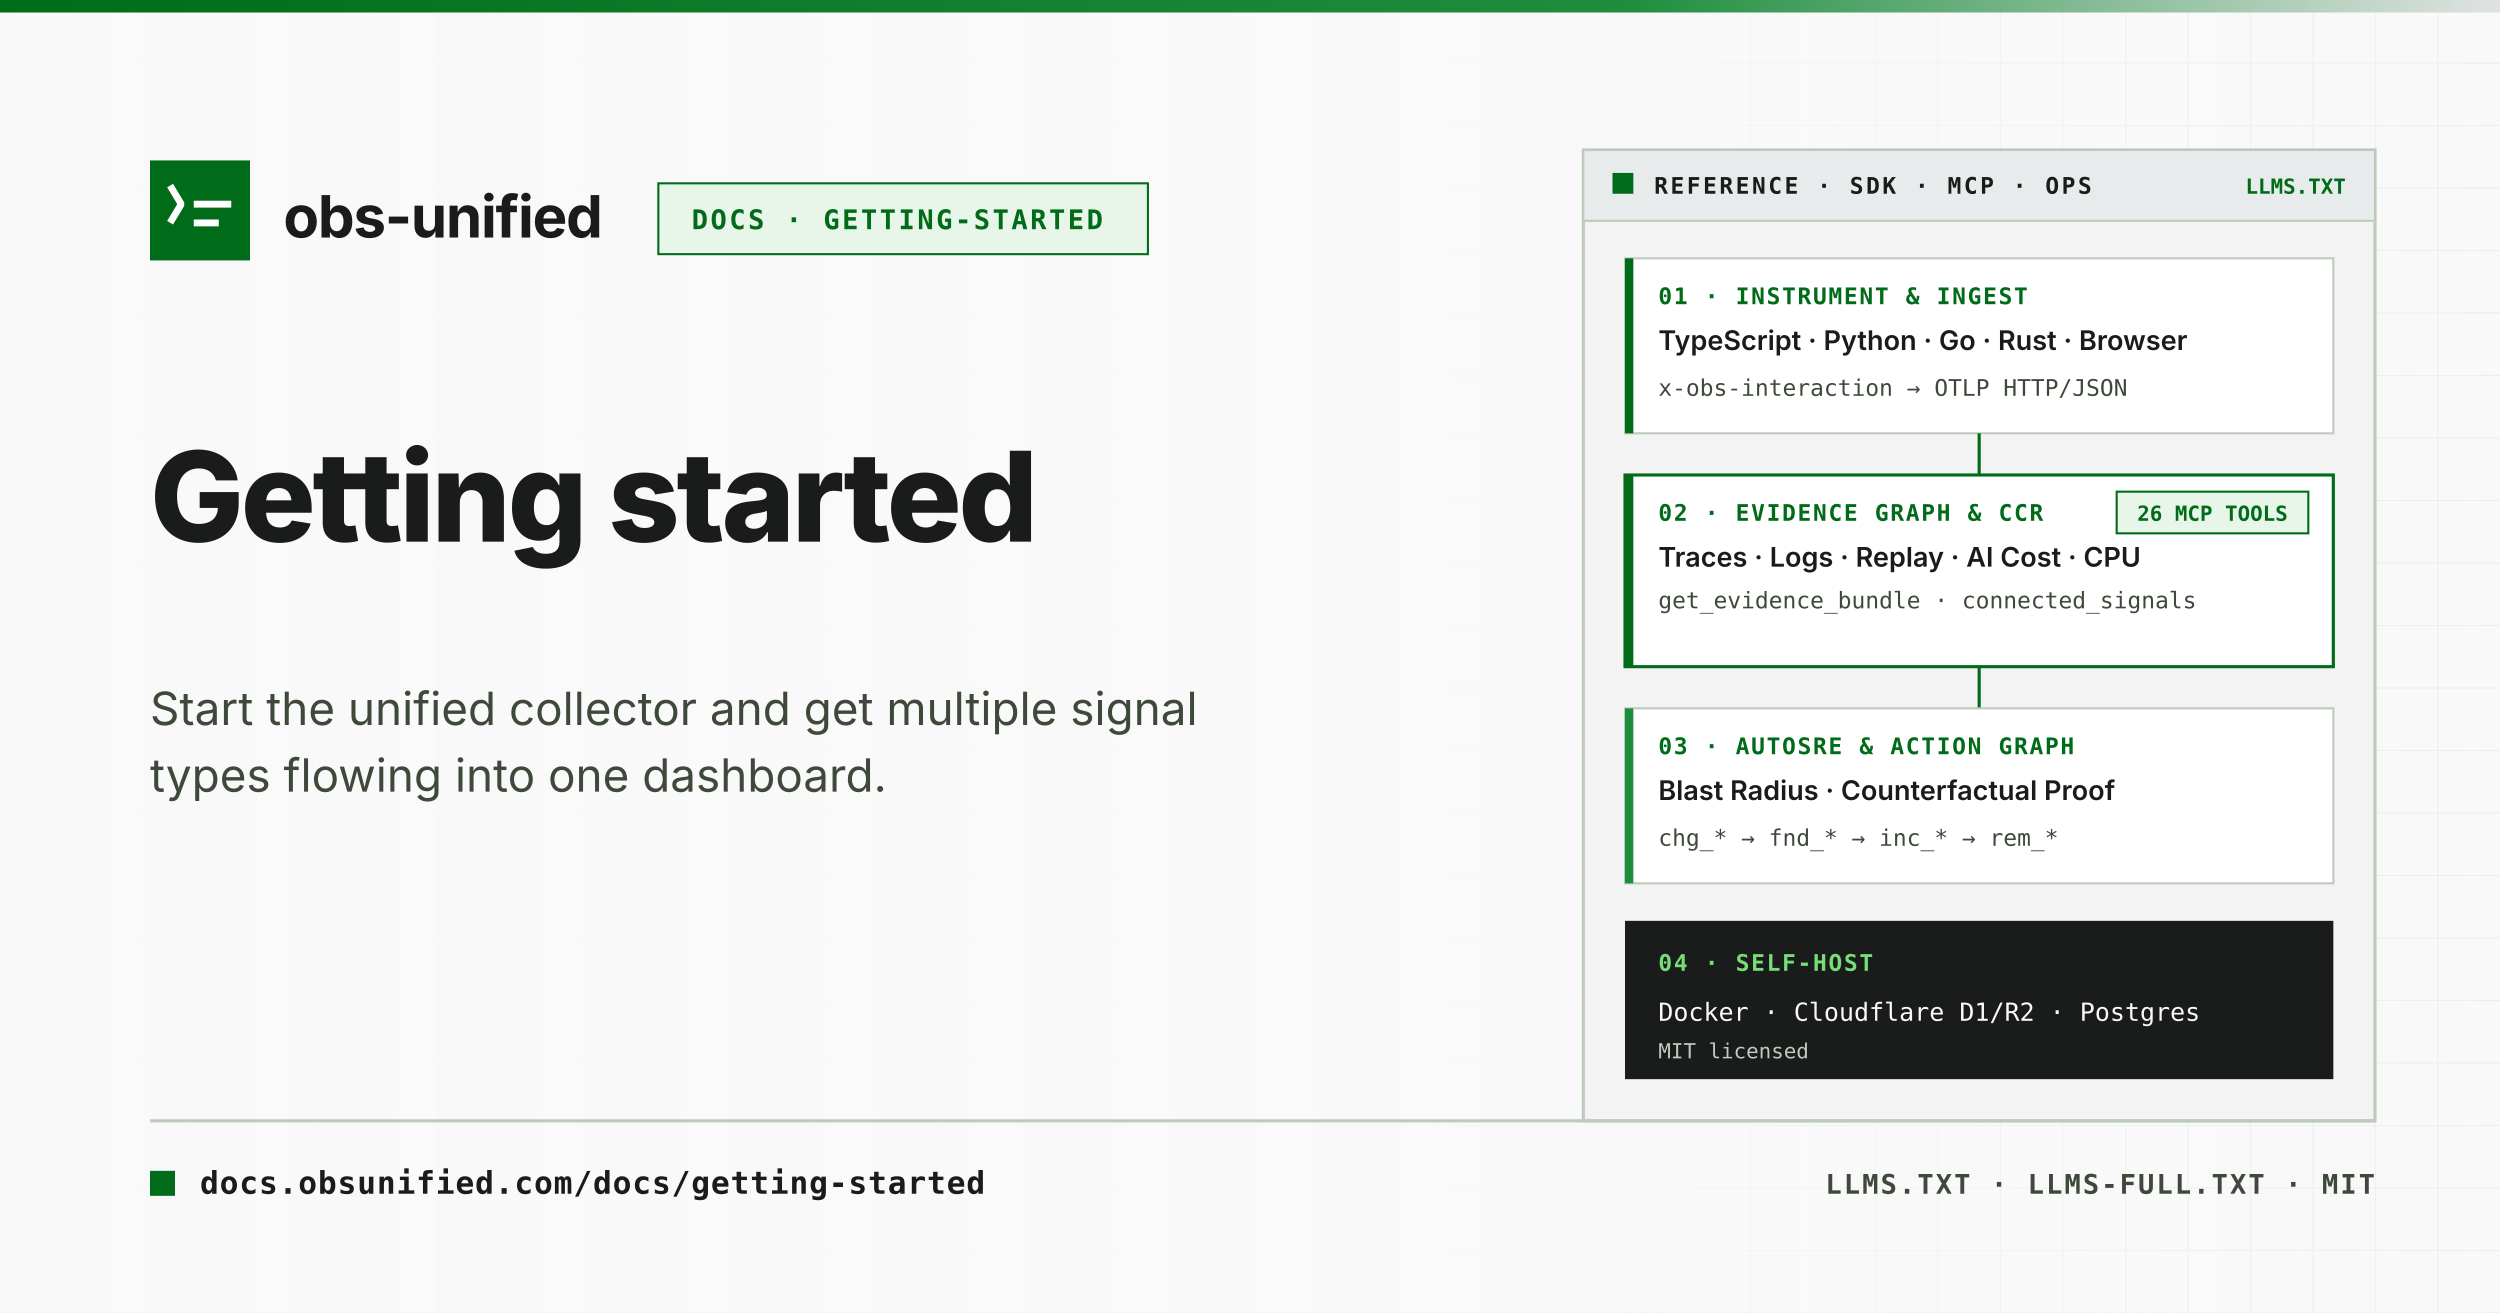
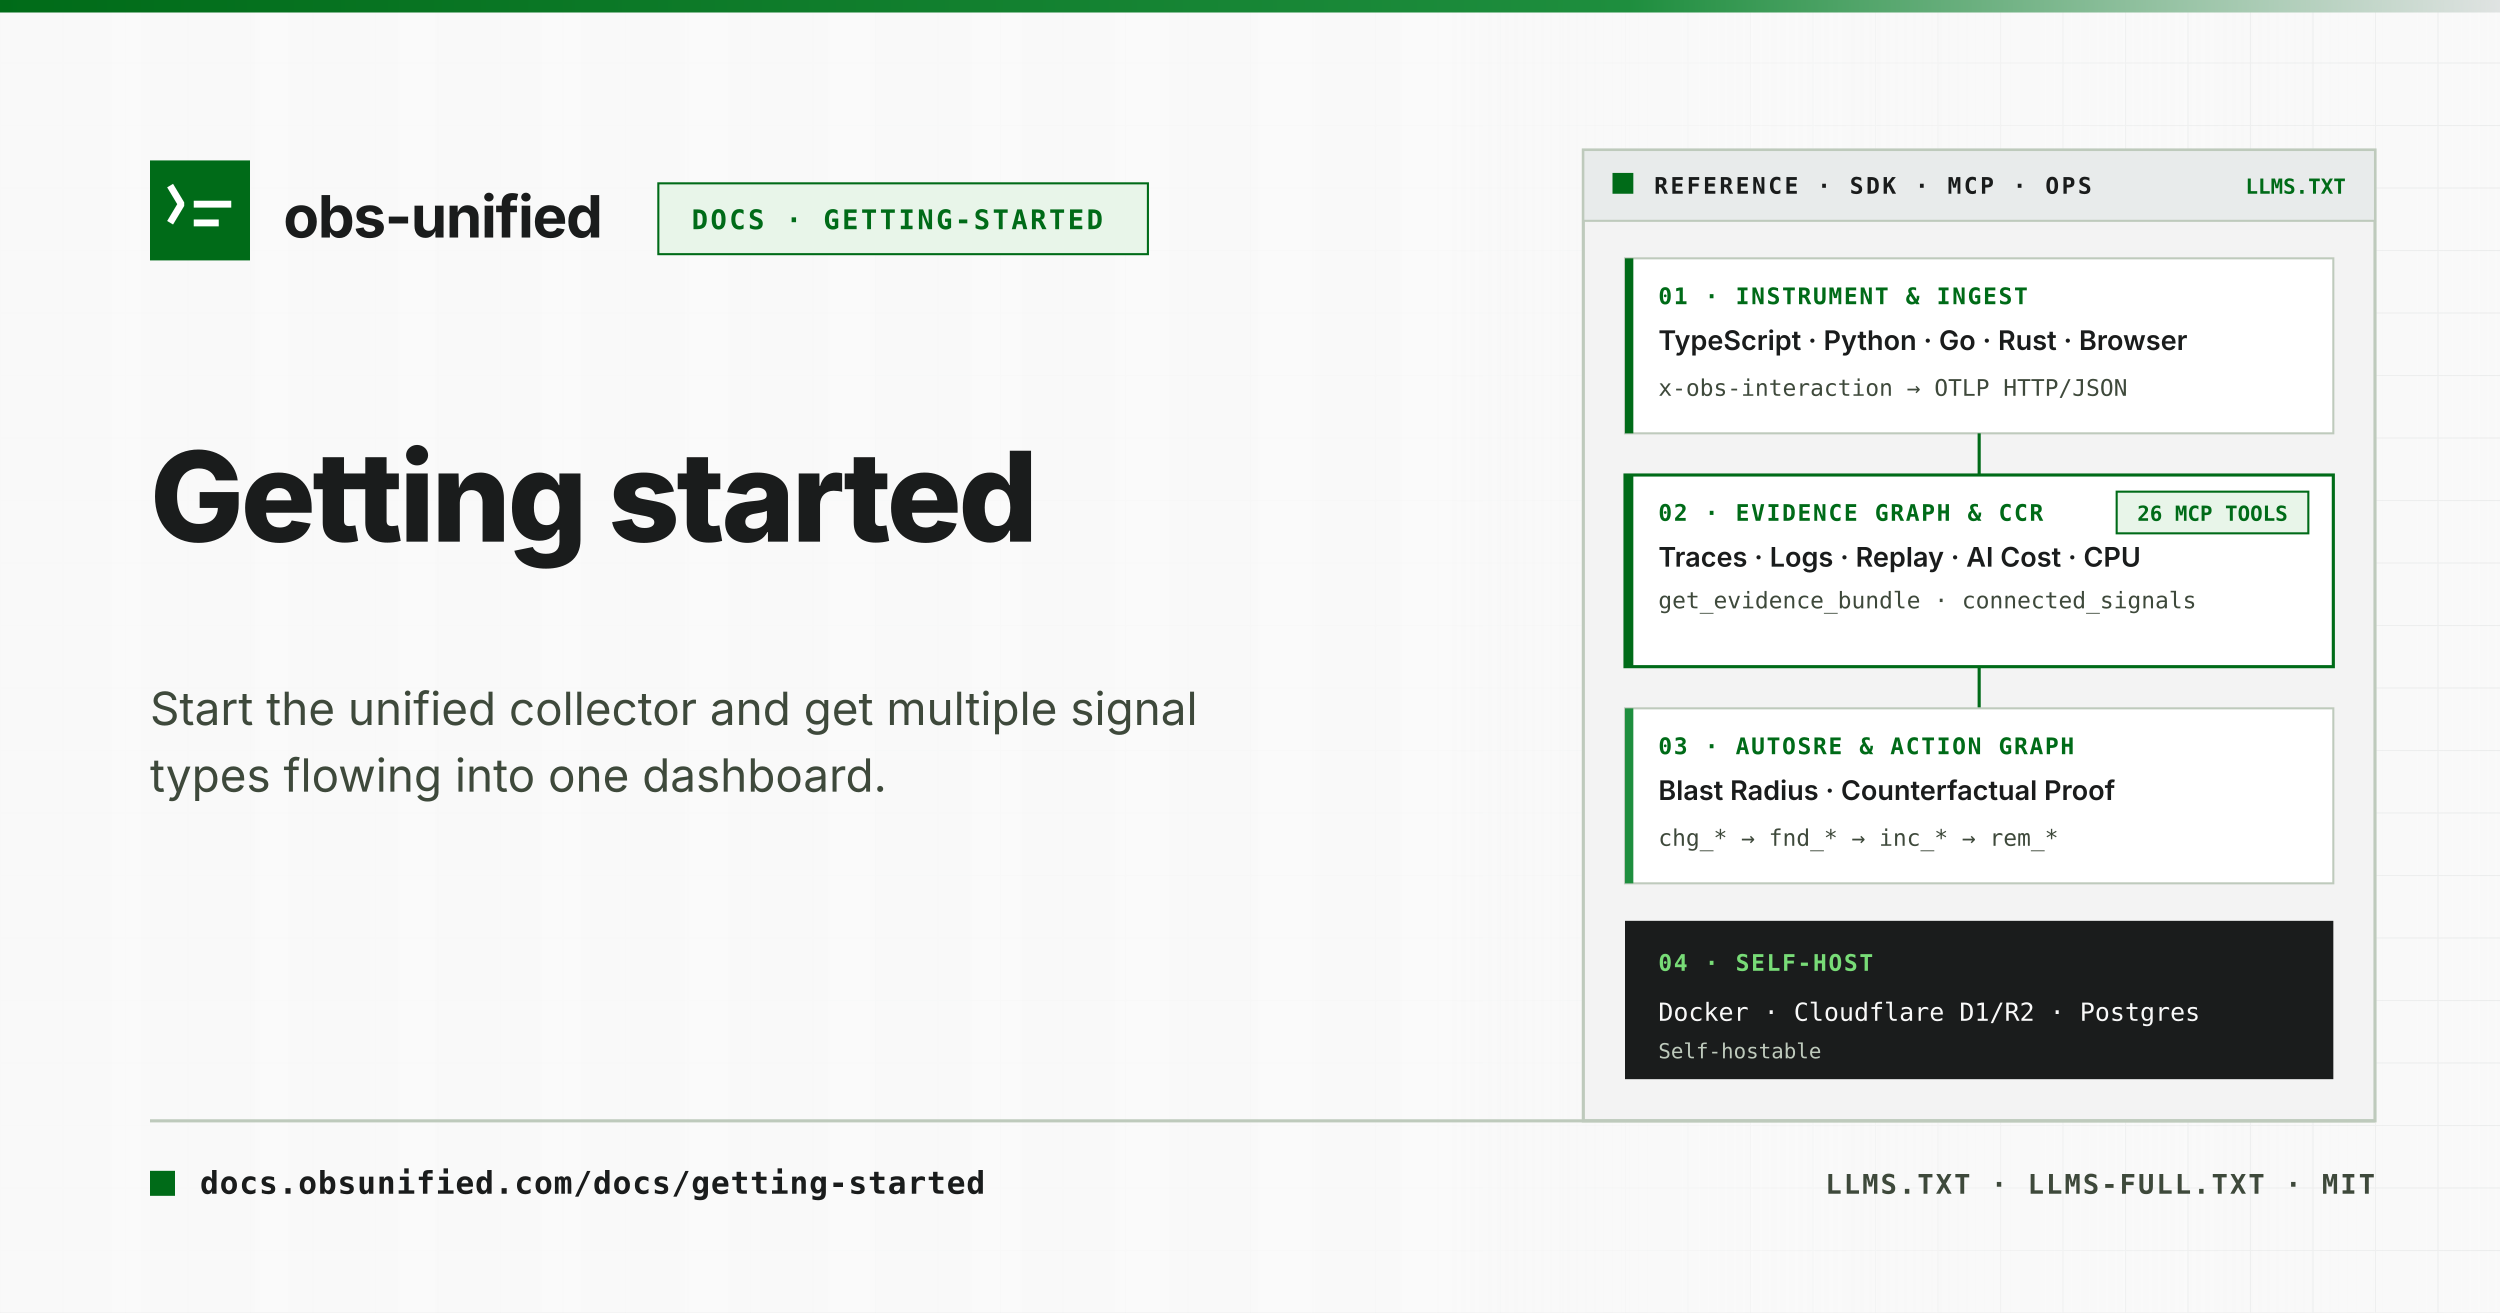
<svg xmlns="http://www.w3.org/2000/svg" viewBox="0 0 1200 630" width="1200" height="630" role="img" aria-label="Getting started — obs-unified documentation">
  <defs>
    <pattern id="grid" width="30" height="30" patternUnits="userSpaceOnUse">
      <path d="M 30 0 L 0 0 0 30" fill="none" stroke="#E2E4E4" stroke-width="1" />
    </pattern>
    <linearGradient id="surfaceFade" x1="0" y1="0" x2="1" y2="0">
      <stop offset="0%" stop-color="#F9F9F9" stop-opacity="0.97" />
      <stop offset="58%" stop-color="#F9F9F9" stop-opacity="0.93" />
      <stop offset="100%" stop-color="#F9F9F9" stop-opacity="0.45" />
    </linearGradient>
    <linearGradient id="accentBar" x1="0" y1="0" x2="1" y2="0">
      <stop offset="0%" stop-color="#006B18" />
      <stop offset="65%" stop-color="#1E8E3E" />
      <stop offset="100%" stop-color="#E2E4E4" />
    </linearGradient>
  </defs>
  <rect width="1200" height="630" fill="#F9F9F9" />
  <rect width="1200" height="630" fill="url(#grid)" />
  <rect width="1200" height="630" fill="url(#surfaceFade)" />
  <rect x="0" y="0" width="1200" height="6" fill="url(#accentBar)" />
  <g transform="translate(760, 72)">
    <rect x="0" y="0" width="380" height="466" fill="#F3F3F3" stroke="#BECABC" stroke-width="1.5" />
    <rect x="0" y="0" width="380" height="34" fill="#E8EBEB" stroke="#BECABC" stroke-width="1" />
    <rect x="14" y="11" width="10" height="10" fill="#006B18" />
    <text x="34" y="21" font-family="'JetBrains Mono', 'SFMono-Regular', Menlo, monospace" font-size="11" font-weight="700" fill="#1A1C1C" letter-spacing="1.2">REFERENCE · SDK · MCP · OPS</text>
    <text x="366" y="21" text-anchor="end" font-family="'JetBrains Mono', 'SFMono-Regular', Menlo, monospace" font-size="10" font-weight="600" fill="#006B18">LLMS.TXT</text>
    <rect x="20" y="52" width="340" height="84" fill="#FFFFFF" stroke="#BECABC" stroke-width="1" />
    <rect x="20" y="52" width="4" height="84" fill="#006B18" />
    <text x="36" y="74" font-family="'JetBrains Mono', 'SFMono-Regular', Menlo, monospace" font-size="11" font-weight="700" fill="#006B18" letter-spacing="0.8">01 · INSTRUMENT &amp; INGEST</text>
    <text x="36" y="96" font-family="'Inter', -apple-system, sans-serif" font-size="13" font-weight="600" fill="#1A1C1C">TypeScript · Python · Go · Rust · Browser</text>
    <text x="36" y="118" font-family="'JetBrains Mono', 'SFMono-Regular', Menlo, monospace" font-size="11" font-weight="500" fill="#3E493B">x-obs-interaction → OTLP HTTP/JSON</text>
    <line x1="190" y1="136" x2="190" y2="156" stroke="#006B18" stroke-width="1.5" />
    <rect x="20" y="156" width="340" height="92" fill="#FFFFFF" stroke="#006B18" stroke-width="1.5" />
    <rect x="20" y="156" width="4" height="92" fill="#006B18" />
    <text x="36" y="178" font-family="'JetBrains Mono', 'SFMono-Regular', Menlo, monospace" font-size="11" font-weight="700" fill="#006B18" letter-spacing="0.8">02 · EVIDENCE GRAPH &amp; CCR</text>
    <text x="36" y="200" font-family="'Inter', -apple-system, sans-serif" font-size="13" font-weight="600" fill="#1A1C1C">Traces · Logs · Replay · AI Cost · CPU</text>
    <text x="36" y="220" font-family="'JetBrains Mono', 'SFMono-Regular', Menlo, monospace" font-size="11" font-weight="500" fill="#3E493B">get_evidence_bundle · connected_signals</text>
    <rect x="256" y="164" width="92" height="20" fill="#E8F5E9" stroke="#006B18" stroke-width="1" />
    <text x="302" y="178" text-anchor="middle" font-family="'JetBrains Mono', 'SFMono-Regular', Menlo, monospace" font-size="10" font-weight="700" fill="#006B18">26 MCP TOOLS</text>
    <line x1="190" y1="248" x2="190" y2="268" stroke="#006B18" stroke-width="1.5" />
    <rect x="20" y="268" width="340" height="84" fill="#FFFFFF" stroke="#BECABC" stroke-width="1" />
    <rect x="20" y="268" width="4" height="84" fill="#1E8E3E" />
    <text x="36" y="290" font-family="'JetBrains Mono', 'SFMono-Regular', Menlo, monospace" font-size="11" font-weight="700" fill="#006B18" letter-spacing="0.8">03 · AUTOSRE &amp; ACTION GRAPH</text>
    <text x="36" y="312" font-family="'Inter', -apple-system, sans-serif" font-size="13" font-weight="600" fill="#1A1C1C">Blast Radius · Counterfactual Proof</text>
    <text x="36" y="334" font-family="'JetBrains Mono', 'SFMono-Regular', Menlo, monospace" font-size="11" font-weight="500" fill="#3E493B">chg_* → fnd_* → inc_* → rem_*</text>
    <rect x="20" y="370" width="340" height="76" fill="#1A1C1C" />
    <text x="36" y="394" font-family="'JetBrains Mono', 'SFMono-Regular', Menlo, monospace" font-size="11" font-weight="700" fill="#78DC77" letter-spacing="0.8">04 · SELF-HOST</text>
    <text x="36" y="418" font-family="'JetBrains Mono', 'SFMono-Regular', Menlo, monospace" font-size="12" font-weight="500" fill="#F9F9F9">Docker · Cloudflare D1/R2 · Postgres</text>
-     <text x="36" y="436" font-family="'JetBrains Mono', 'SFMono-Regular', Menlo, monospace" font-size="10" font-weight="500" fill="#BECABC">MIT licensed</text>
+     <text x="36" y="436" font-family="'JetBrains Mono', 'SFMono-Regular', Menlo, monospace" font-size="10" font-weight="500" fill="#BECABC">Self-hostable</text>
  </g>
  <g transform="translate(72, 72)">
    <g transform="translate(0, 5) scale(1.5)">
      <rect width="32" height="32" fill="#006B18" />
      <path d="M7 9 L10 14 L7 19" fill="none" stroke="#FFFFFF" stroke-width="2.2" stroke-linejoin="bevel" stroke-linecap="square" />
      <rect x="14" y="12.9" width="12" height="2.2" fill="#FFFFFF" />
      <rect x="14" y="18.9" width="8" height="2.2" fill="#FFFFFF" />
    </g>
    <text x="64" y="42" font-family="'Inter', -apple-system, BlinkMacSystemFont, 'Segoe UI', sans-serif" font-size="28" font-weight="700" fill="#1A1C1C" letter-spacing="-0.6">obs-unified</text>
    <rect x="244" y="16" width="235" height="34" fill="#E8F5E9" stroke="#006B18" stroke-width="1" />
    <text x="260" y="38" font-family="'JetBrains Mono', 'SFMono-Regular', Menlo, monospace" font-size="13" font-weight="700" fill="#006B18" letter-spacing="1.2">DOCS · GETTING-STARTED</text>
  </g>
  <text x="72" y="260" font-family="'Inter', -apple-system, BlinkMacSystemFont, 'Segoe UI', sans-serif" font-size="60" font-weight="800" fill="#1A1C1C" letter-spacing="-1.6">Getting started</text>
  <text x="72" y="348" font-family="'Inter', -apple-system, BlinkMacSystemFont, 'Segoe UI', sans-serif" font-size="22" font-weight="400" fill="#3E493B">Start the unified collector and get multiple signal</text>
  <text x="72" y="380" font-family="'Inter', -apple-system, BlinkMacSystemFont, 'Segoe UI', sans-serif" font-size="22" font-weight="400" fill="#3E493B">types flowing into one dashboard.</text>
  <line x1="72" y1="538" x2="1140" y2="538" stroke="#BECABC" stroke-width="1.5" />
  <rect x="72" y="562" width="12" height="12" fill="#006B18" />
  <text x="96" y="573" font-family="'JetBrains Mono', 'SFMono-Regular', Menlo, monospace" font-size="15" font-weight="700" fill="#1A1C1C" letter-spacing="0.4">docs.obsunified.com/docs/getting-started</text>
  <text x="1140" y="573" text-anchor="end" font-family="'JetBrains Mono', 'SFMono-Regular', Menlo, monospace" font-size="13" font-weight="600" fill="#3E493B" letter-spacing="1">LLMS.TXT · LLMS-FULL.TXT · MIT</text>
</svg>
